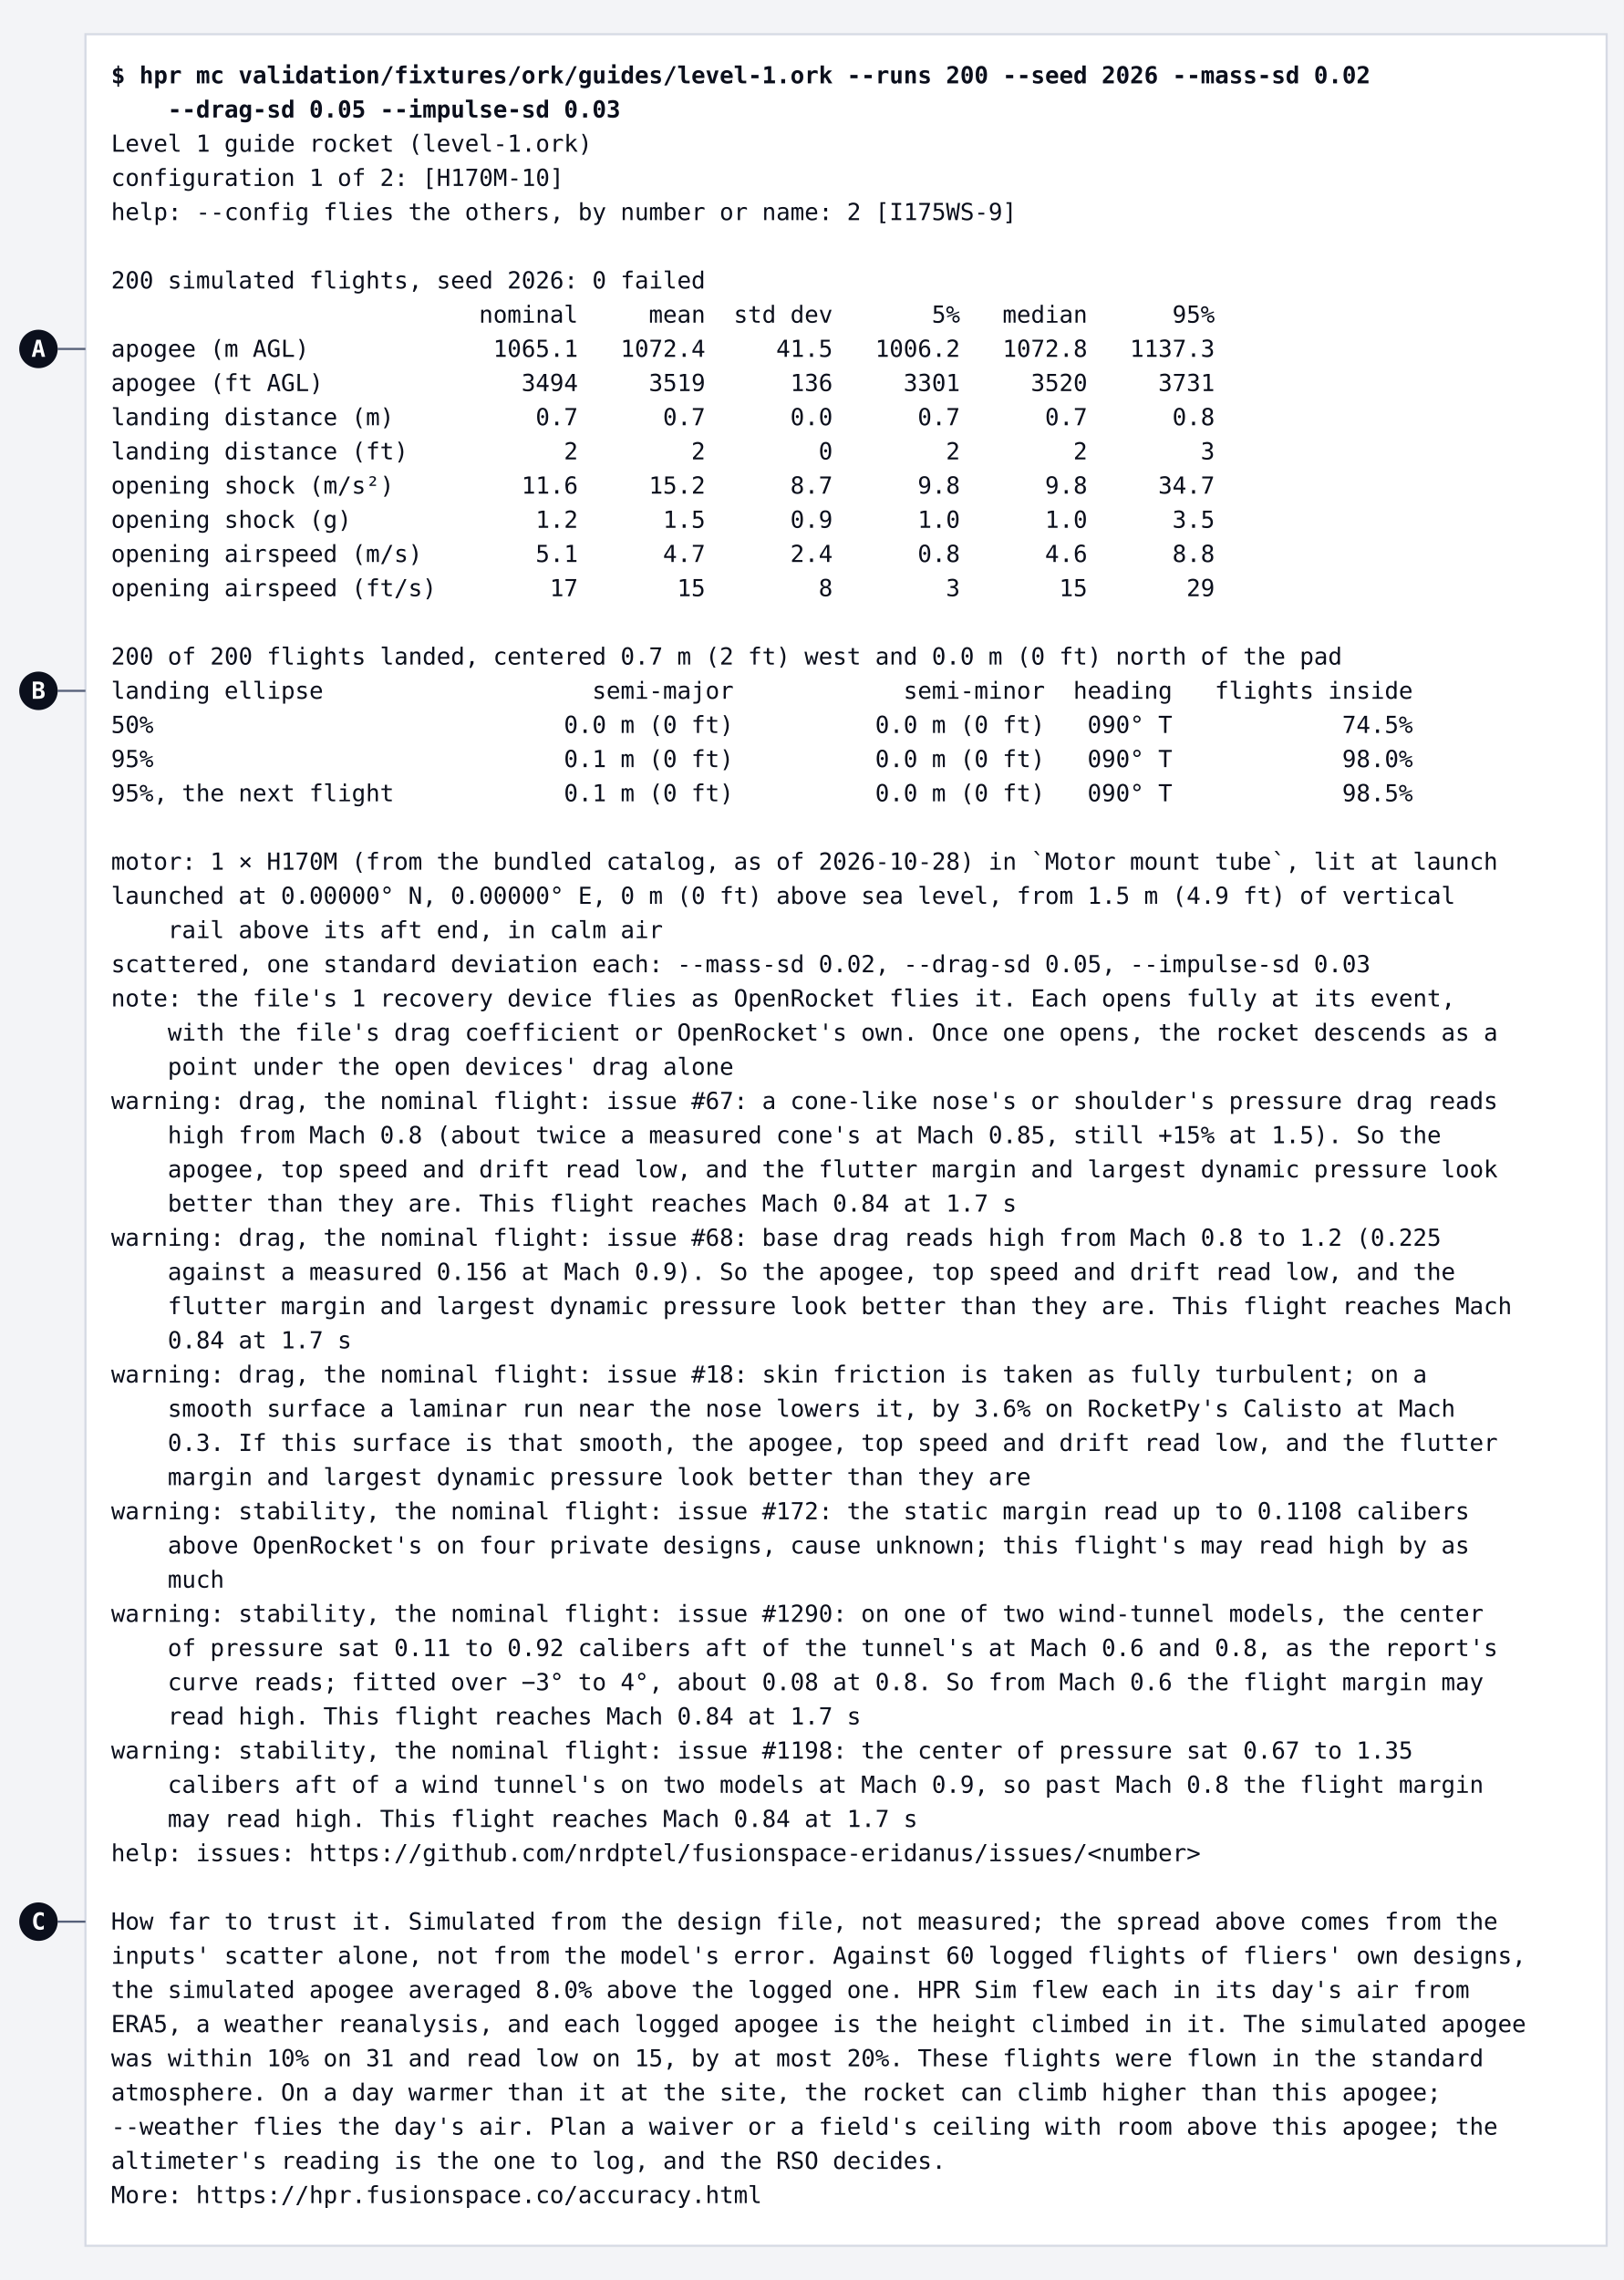
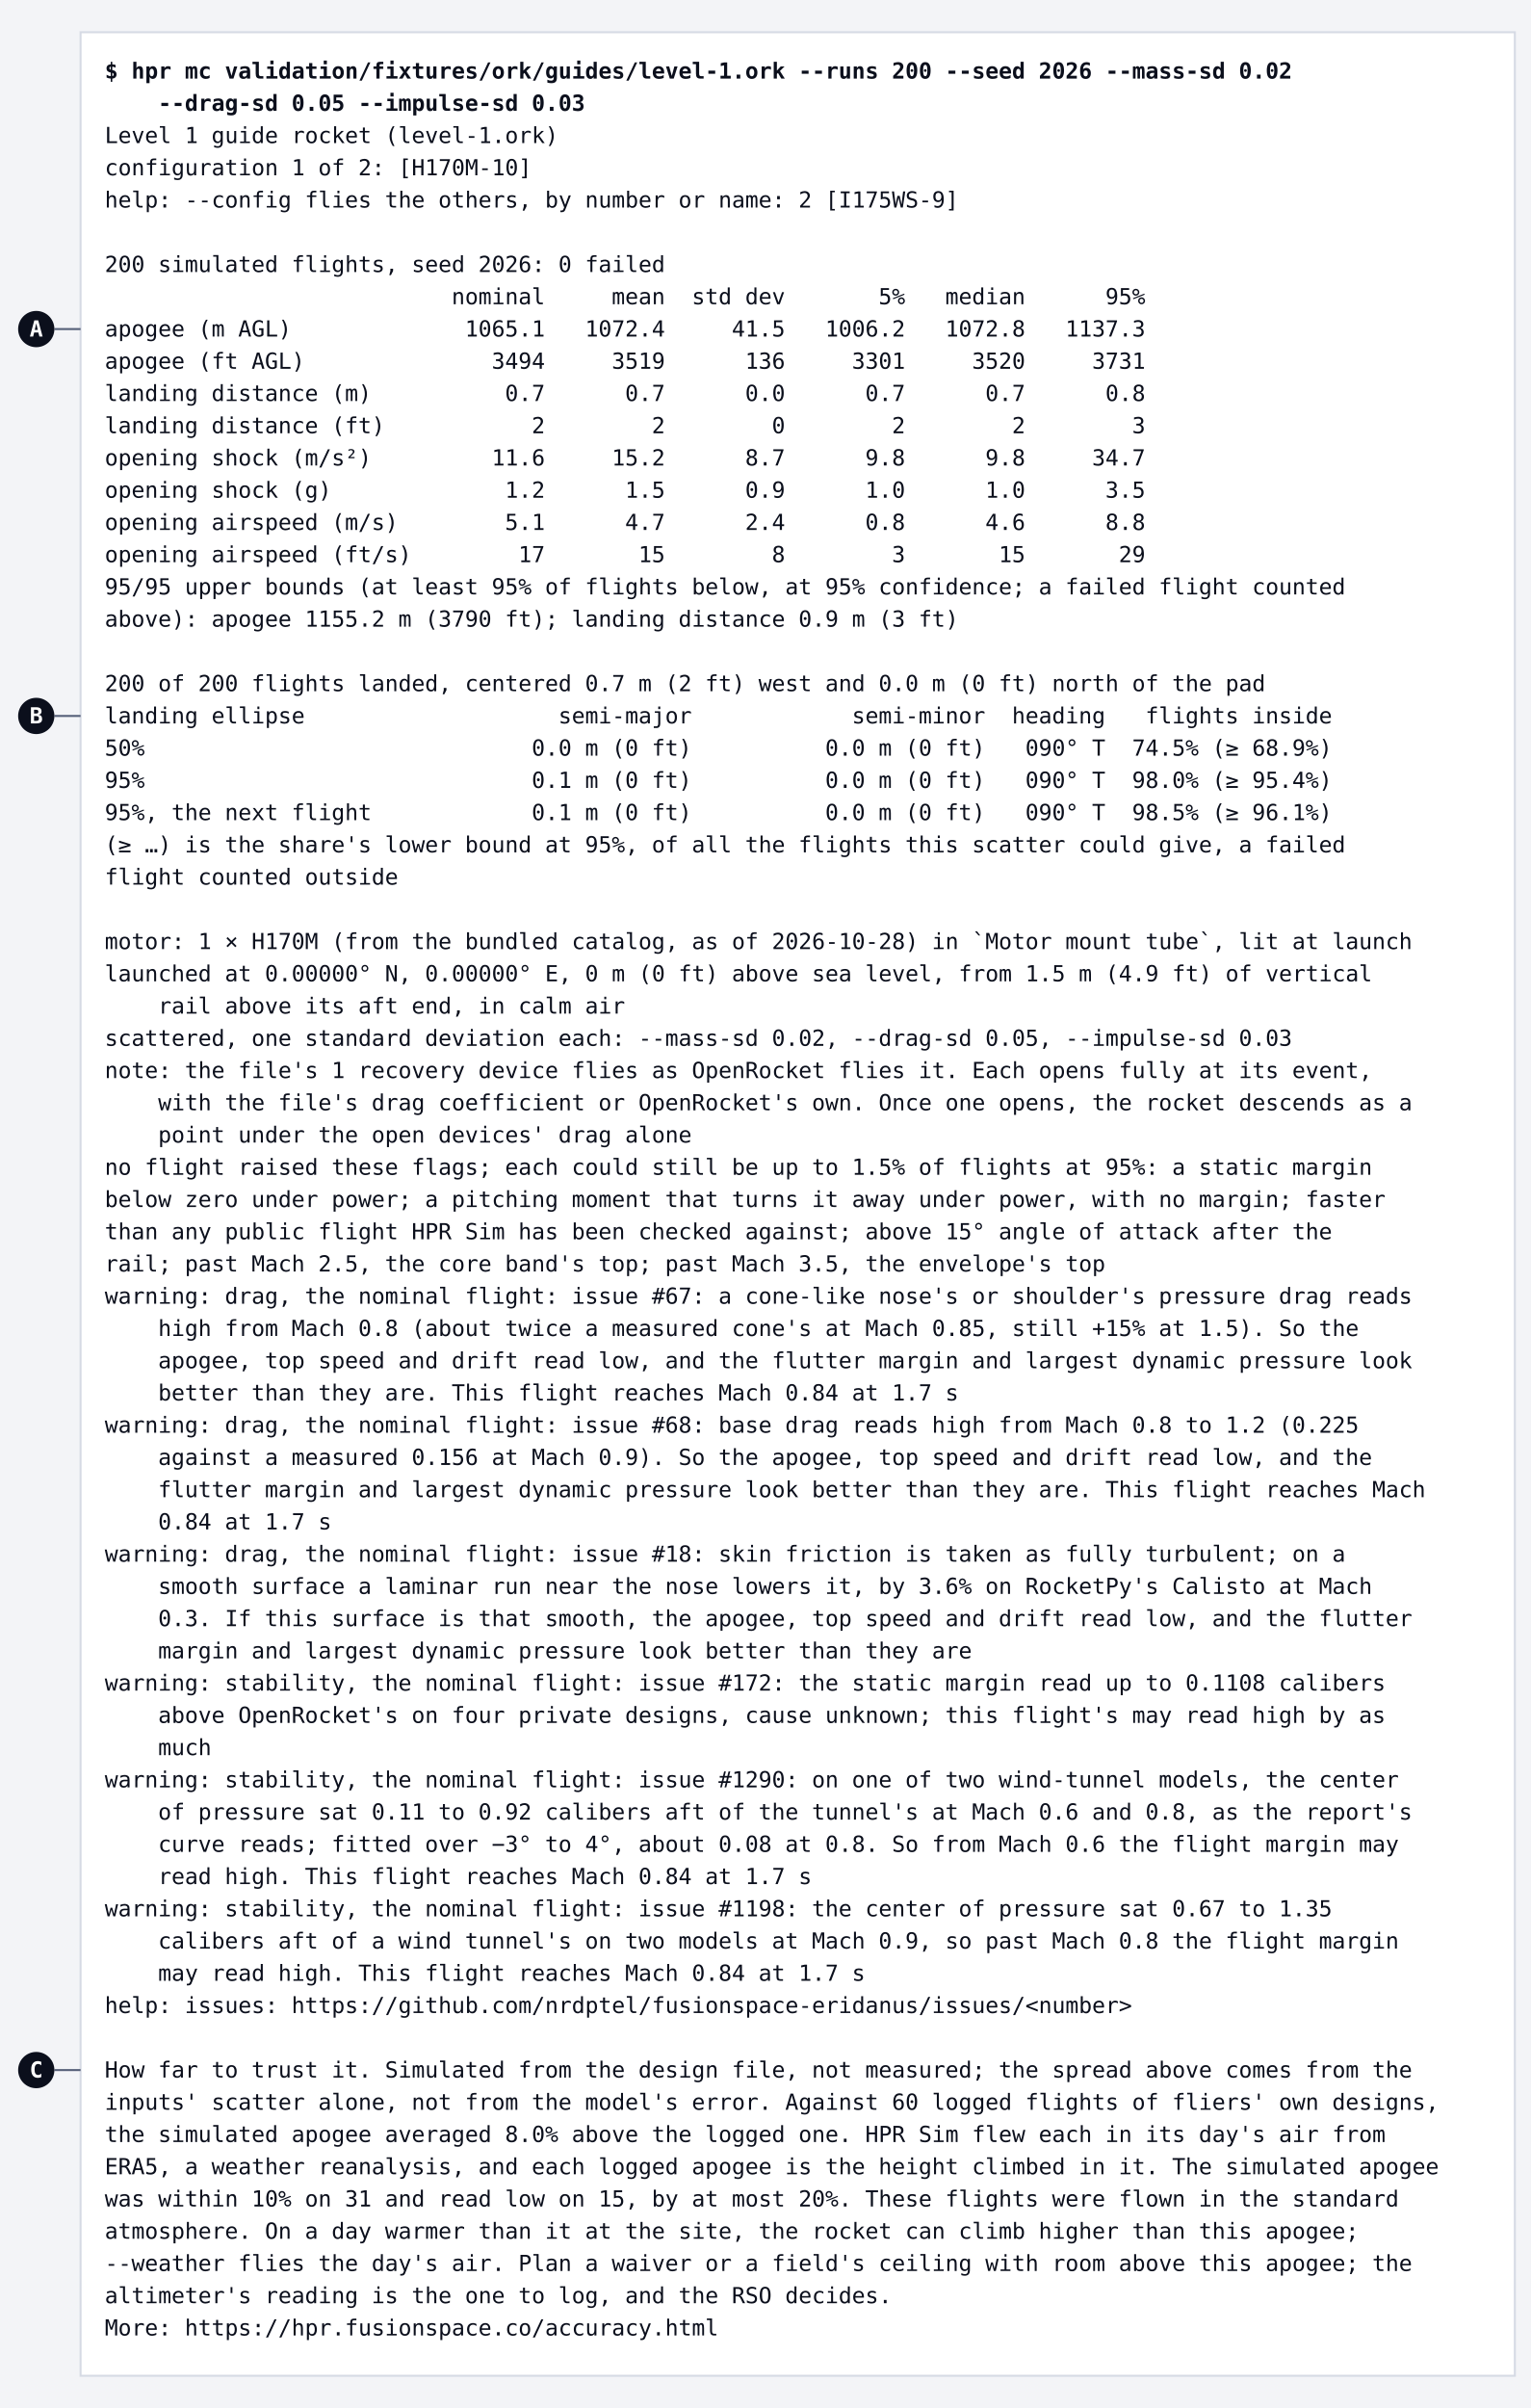
- <svg xmlns="http://www.w3.org/2000/svg" width="760" height="1067" viewBox="0 0 760 1067" font-family="'Cascadia Mono', ui-monospace, Menlo, Consolas, monospace" font-size="11" role="img" aria-labelledby="title" aria-describedby="desc">
-   <rect width="760" height="1067" fill="#F3F4F7" />
-   <rect x="40" y="16" width="712" height="1035" fill="#FFFFFF" stroke="#D6DAE4" stroke-width="1" />
+ <svg xmlns="http://www.w3.org/2000/svg" width="760" height="1195" viewBox="0 0 760 1195" font-family="'Cascadia Mono', ui-monospace, Menlo, Consolas, monospace" font-size="11" role="img" aria-labelledby="title" aria-describedby="desc">
+   <rect width="760" height="1195" fill="#F3F4F7" />
+   <rect x="40" y="16" width="712" height="1163" fill="#FFFFFF" stroke="#D6DAE4" stroke-width="1" />
  <text x="52" y="39" xml:space="preserve" font-weight="600" fill="#0B0F1C">$ hpr mc validation/fixtures/ork/guides/level-1.ork --runs 200 --seed 2026 --mass-sd 0.02</text>
  <text x="52" y="55" xml:space="preserve" font-weight="600" fill="#0B0F1C">    --drag-sd 0.05 --impulse-sd 0.03</text>
  <text x="52" y="71" xml:space="preserve" fill="#0B0F1C">Level 1 guide rocket (level-1.ork)</text>
  <text x="52" y="87" xml:space="preserve" fill="#0B0F1C">configuration 1 of 2: [H170M-10]</text>
  <text x="52" y="103" xml:space="preserve" fill="#0B0F1C">help: --config flies the others, by number or name: 2 [I175WS-9]</text>
  <text x="52" y="135" xml:space="preserve" fill="#0B0F1C">200 simulated flights, seed 2026: 0 failed</text>
  <text x="52" y="151" xml:space="preserve" fill="#0B0F1C">                          nominal     mean  std dev       5%   median      95%</text>
  <text x="52" y="167" xml:space="preserve" fill="#0B0F1C">apogee (m AGL)             1065.1   1072.4     41.5   1006.2   1072.8   1137.3</text>
  <text x="52" y="183" xml:space="preserve" fill="#0B0F1C">apogee (ft AGL)              3494     3519      136     3301     3520     3731</text>
  <text x="52" y="199" xml:space="preserve" fill="#0B0F1C">landing distance (m)          0.7      0.7      0.0      0.7      0.7      0.8</text>
  <text x="52" y="215" xml:space="preserve" fill="#0B0F1C">landing distance (ft)           2        2        0        2        2        3</text>
  <text x="52" y="231" xml:space="preserve" fill="#0B0F1C">opening shock (m/s²)         11.6     15.2      8.7      9.8      9.8     34.7</text>
  <text x="52" y="247" xml:space="preserve" fill="#0B0F1C">opening shock (g)             1.2      1.5      0.9      1.0      1.0      3.5</text>
  <text x="52" y="263" xml:space="preserve" fill="#0B0F1C">opening airspeed (m/s)        5.1      4.7      2.4      0.8      4.6      8.8</text>
  <text x="52" y="279" xml:space="preserve" fill="#0B0F1C">opening airspeed (ft/s)        17       15        8        3       15       29</text>
-   <text x="52" y="311" xml:space="preserve" fill="#0B0F1C">200 of 200 flights landed, centered 0.7 m (2 ft) west and 0.0 m (0 ft) north of the pad</text>
-   <text x="52" y="327" xml:space="preserve" fill="#0B0F1C">landing ellipse                   semi-major            semi-minor  heading   flights inside</text>
-   <text x="52" y="343" xml:space="preserve" fill="#0B0F1C">50%                             0.0 m (0 ft)          0.0 m (0 ft)   090° T            74.5%</text>
-   <text x="52" y="359" xml:space="preserve" fill="#0B0F1C">95%                             0.1 m (0 ft)          0.0 m (0 ft)   090° T            98.0%</text>
-   <text x="52" y="375" xml:space="preserve" fill="#0B0F1C">95%, the next flight            0.1 m (0 ft)          0.0 m (0 ft)   090° T            98.5%</text>
-   <text x="52" y="407" xml:space="preserve" fill="#0B0F1C">motor: 1 × H170M (from the bundled catalog, as of 2026-10-28) in `Motor mount tube`, lit at launch</text>
-   <text x="52" y="423" xml:space="preserve" fill="#0B0F1C">launched at 0.00000° N, 0.00000° E, 0 m (0 ft) above sea level, from 1.5 m (4.9 ft) of vertical</text>
-   <text x="52" y="439" xml:space="preserve" fill="#0B0F1C">    rail above its aft end, in calm air</text>
-   <text x="52" y="455" xml:space="preserve" fill="#0B0F1C">scattered, one standard deviation each: --mass-sd 0.02, --drag-sd 0.05, --impulse-sd 0.03</text>
-   <text x="52" y="471" xml:space="preserve" fill="#0B0F1C">note: the file's 1 recovery device flies as OpenRocket flies it. Each opens fully at its event,</text>
-   <text x="52" y="487" xml:space="preserve" fill="#0B0F1C">    with the file's drag coefficient or OpenRocket's own. Once one opens, the rocket descends as a</text>
-   <text x="52" y="503" xml:space="preserve" fill="#0B0F1C">    point under the open devices' drag alone</text>
-   <text x="52" y="519" xml:space="preserve" fill="#0B0F1C">warning: drag, the nominal flight: issue #67: a cone-like nose's or shoulder's pressure drag reads</text>
-   <text x="52" y="535" xml:space="preserve" fill="#0B0F1C">    high from Mach 0.8 (about twice a measured cone's at Mach 0.85, still +15% at 1.5). So the</text>
-   <text x="52" y="551" xml:space="preserve" fill="#0B0F1C">    apogee, top speed and drift read low, and the flutter margin and largest dynamic pressure look</text>
-   <text x="52" y="567" xml:space="preserve" fill="#0B0F1C">    better than they are. This flight reaches Mach 0.84 at 1.7 s</text>
-   <text x="52" y="583" xml:space="preserve" fill="#0B0F1C">warning: drag, the nominal flight: issue #68: base drag reads high from Mach 0.8 to 1.2 (0.225</text>
-   <text x="52" y="599" xml:space="preserve" fill="#0B0F1C">    against a measured 0.156 at Mach 0.9). So the apogee, top speed and drift read low, and the</text>
-   <text x="52" y="615" xml:space="preserve" fill="#0B0F1C">    flutter margin and largest dynamic pressure look better than they are. This flight reaches Mach</text>
-   <text x="52" y="631" xml:space="preserve" fill="#0B0F1C">    0.84 at 1.7 s</text>
-   <text x="52" y="647" xml:space="preserve" fill="#0B0F1C">warning: drag, the nominal flight: issue #18: skin friction is taken as fully turbulent; on a</text>
-   <text x="52" y="663" xml:space="preserve" fill="#0B0F1C">    smooth surface a laminar run near the nose lowers it, by 3.6% on RocketPy's Calisto at Mach</text>
-   <text x="52" y="679" xml:space="preserve" fill="#0B0F1C">    0.3. If this surface is that smooth, the apogee, top speed and drift read low, and the flutter</text>
-   <text x="52" y="695" xml:space="preserve" fill="#0B0F1C">    margin and largest dynamic pressure look better than they are</text>
-   <text x="52" y="711" xml:space="preserve" fill="#0B0F1C">warning: stability, the nominal flight: issue #172: the static margin read up to 0.1108 calibers</text>
-   <text x="52" y="727" xml:space="preserve" fill="#0B0F1C">    above OpenRocket's on four private designs, cause unknown; this flight's may read high by as</text>
-   <text x="52" y="743" xml:space="preserve" fill="#0B0F1C">    much</text>
-   <text x="52" y="759" xml:space="preserve" fill="#0B0F1C">warning: stability, the nominal flight: issue #1290: on one of two wind-tunnel models, the center</text>
-   <text x="52" y="775" xml:space="preserve" fill="#0B0F1C">    of pressure sat 0.11 to 0.92 calibers aft of the tunnel's at Mach 0.6 and 0.8, as the report's</text>
-   <text x="52" y="791" xml:space="preserve" fill="#0B0F1C">    curve reads; fitted over −3° to 4°, about 0.08 at 0.8. So from Mach 0.6 the flight margin may</text>
-   <text x="52" y="807" xml:space="preserve" fill="#0B0F1C">    read high. This flight reaches Mach 0.84 at 1.7 s</text>
-   <text x="52" y="823" xml:space="preserve" fill="#0B0F1C">warning: stability, the nominal flight: issue #1198: the center of pressure sat 0.67 to 1.35</text>
-   <text x="52" y="839" xml:space="preserve" fill="#0B0F1C">    calibers aft of a wind tunnel's on two models at Mach 0.9, so past Mach 0.8 the flight margin</text>
-   <text x="52" y="855" xml:space="preserve" fill="#0B0F1C">    may read high. This flight reaches Mach 0.84 at 1.7 s</text>
-   <text x="52" y="871" xml:space="preserve" fill="#0B0F1C">help: issues: https://github.com/nrdptel/fusionspace-eridanus/issues/&lt;number&gt;</text>
-   <text x="52" y="903" xml:space="preserve" fill="#0B0F1C">How far to trust it. Simulated from the design file, not measured; the spread above comes from the</text>
-   <text x="52" y="919" xml:space="preserve" fill="#0B0F1C">inputs' scatter alone, not from the model's error. Against 60 logged flights of fliers' own designs,</text>
-   <text x="52" y="935" xml:space="preserve" fill="#0B0F1C">the simulated apogee averaged 8.0% above the logged one. HPR Sim flew each in its day's air from</text>
-   <text x="52" y="951" xml:space="preserve" fill="#0B0F1C">ERA5, a weather reanalysis, and each logged apogee is the height climbed in it. The simulated apogee</text>
-   <text x="52" y="967" xml:space="preserve" fill="#0B0F1C">was within 10% on 31 and read low on 15, by at most 20%. These flights were flown in the standard</text>
-   <text x="52" y="983" xml:space="preserve" fill="#0B0F1C">atmosphere. On a day warmer than it at the site, the rocket can climb higher than this apogee;</text>
-   <text x="52" y="999" xml:space="preserve" fill="#0B0F1C">--weather flies the day's air. Plan a waiver or a field's ceiling with room above this apogee; the</text>
-   <text x="52" y="1015" xml:space="preserve" fill="#0B0F1C">altimeter's reading is the one to log, and the RSO decides.</text>
-   <text x="52" y="1031" xml:space="preserve" fill="#0B0F1C">More: https://hpr.fusionspace.co/accuracy.html</text>
+   <text x="52" y="295" xml:space="preserve" fill="#0B0F1C">95/95 upper bounds (at least 95% of flights below, at 95% confidence; a failed flight counted</text>
+   <text x="52" y="311" xml:space="preserve" fill="#0B0F1C">above): apogee 1155.2 m (3790 ft); landing distance 0.9 m (3 ft)</text>
+   <text x="52" y="343" xml:space="preserve" fill="#0B0F1C">200 of 200 flights landed, centered 0.7 m (2 ft) west and 0.0 m (0 ft) north of the pad</text>
+   <text x="52" y="359" xml:space="preserve" fill="#0B0F1C">landing ellipse                   semi-major            semi-minor  heading   flights inside</text>
+   <text x="52" y="375" xml:space="preserve" fill="#0B0F1C">50%                             0.0 m (0 ft)          0.0 m (0 ft)   090° T  74.5% (≥ 68.9%)</text>
+   <text x="52" y="391" xml:space="preserve" fill="#0B0F1C">95%                             0.1 m (0 ft)          0.0 m (0 ft)   090° T  98.0% (≥ 95.4%)</text>
+   <text x="52" y="407" xml:space="preserve" fill="#0B0F1C">95%, the next flight            0.1 m (0 ft)          0.0 m (0 ft)   090° T  98.5% (≥ 96.1%)</text>
+   <text x="52" y="423" xml:space="preserve" fill="#0B0F1C">(≥ …) is the share's lower bound at 95%, of all the flights this scatter could give, a failed</text>
+   <text x="52" y="439" xml:space="preserve" fill="#0B0F1C">flight counted outside</text>
+   <text x="52" y="471" xml:space="preserve" fill="#0B0F1C">motor: 1 × H170M (from the bundled catalog, as of 2026-10-28) in `Motor mount tube`, lit at launch</text>
+   <text x="52" y="487" xml:space="preserve" fill="#0B0F1C">launched at 0.00000° N, 0.00000° E, 0 m (0 ft) above sea level, from 1.5 m (4.9 ft) of vertical</text>
+   <text x="52" y="503" xml:space="preserve" fill="#0B0F1C">    rail above its aft end, in calm air</text>
+   <text x="52" y="519" xml:space="preserve" fill="#0B0F1C">scattered, one standard deviation each: --mass-sd 0.02, --drag-sd 0.05, --impulse-sd 0.03</text>
+   <text x="52" y="535" xml:space="preserve" fill="#0B0F1C">note: the file's 1 recovery device flies as OpenRocket flies it. Each opens fully at its event,</text>
+   <text x="52" y="551" xml:space="preserve" fill="#0B0F1C">    with the file's drag coefficient or OpenRocket's own. Once one opens, the rocket descends as a</text>
+   <text x="52" y="567" xml:space="preserve" fill="#0B0F1C">    point under the open devices' drag alone</text>
+   <text x="52" y="583" xml:space="preserve" fill="#0B0F1C">no flight raised these flags; each could still be up to 1.5% of flights at 95%: a static margin</text>
+   <text x="52" y="599" xml:space="preserve" fill="#0B0F1C">below zero under power; a pitching moment that turns it away under power, with no margin; faster</text>
+   <text x="52" y="615" xml:space="preserve" fill="#0B0F1C">than any public flight HPR Sim has been checked against; above 15° angle of attack after the</text>
+   <text x="52" y="631" xml:space="preserve" fill="#0B0F1C">rail; past Mach 2.5, the core band's top; past Mach 3.5, the envelope's top</text>
+   <text x="52" y="647" xml:space="preserve" fill="#0B0F1C">warning: drag, the nominal flight: issue #67: a cone-like nose's or shoulder's pressure drag reads</text>
+   <text x="52" y="663" xml:space="preserve" fill="#0B0F1C">    high from Mach 0.8 (about twice a measured cone's at Mach 0.85, still +15% at 1.5). So the</text>
+   <text x="52" y="679" xml:space="preserve" fill="#0B0F1C">    apogee, top speed and drift read low, and the flutter margin and largest dynamic pressure look</text>
+   <text x="52" y="695" xml:space="preserve" fill="#0B0F1C">    better than they are. This flight reaches Mach 0.84 at 1.7 s</text>
+   <text x="52" y="711" xml:space="preserve" fill="#0B0F1C">warning: drag, the nominal flight: issue #68: base drag reads high from Mach 0.8 to 1.2 (0.225</text>
+   <text x="52" y="727" xml:space="preserve" fill="#0B0F1C">    against a measured 0.156 at Mach 0.9). So the apogee, top speed and drift read low, and the</text>
+   <text x="52" y="743" xml:space="preserve" fill="#0B0F1C">    flutter margin and largest dynamic pressure look better than they are. This flight reaches Mach</text>
+   <text x="52" y="759" xml:space="preserve" fill="#0B0F1C">    0.84 at 1.7 s</text>
+   <text x="52" y="775" xml:space="preserve" fill="#0B0F1C">warning: drag, the nominal flight: issue #18: skin friction is taken as fully turbulent; on a</text>
+   <text x="52" y="791" xml:space="preserve" fill="#0B0F1C">    smooth surface a laminar run near the nose lowers it, by 3.6% on RocketPy's Calisto at Mach</text>
+   <text x="52" y="807" xml:space="preserve" fill="#0B0F1C">    0.3. If this surface is that smooth, the apogee, top speed and drift read low, and the flutter</text>
+   <text x="52" y="823" xml:space="preserve" fill="#0B0F1C">    margin and largest dynamic pressure look better than they are</text>
+   <text x="52" y="839" xml:space="preserve" fill="#0B0F1C">warning: stability, the nominal flight: issue #172: the static margin read up to 0.1108 calibers</text>
+   <text x="52" y="855" xml:space="preserve" fill="#0B0F1C">    above OpenRocket's on four private designs, cause unknown; this flight's may read high by as</text>
+   <text x="52" y="871" xml:space="preserve" fill="#0B0F1C">    much</text>
+   <text x="52" y="887" xml:space="preserve" fill="#0B0F1C">warning: stability, the nominal flight: issue #1290: on one of two wind-tunnel models, the center</text>
+   <text x="52" y="903" xml:space="preserve" fill="#0B0F1C">    of pressure sat 0.11 to 0.92 calibers aft of the tunnel's at Mach 0.6 and 0.8, as the report's</text>
+   <text x="52" y="919" xml:space="preserve" fill="#0B0F1C">    curve reads; fitted over −3° to 4°, about 0.08 at 0.8. So from Mach 0.6 the flight margin may</text>
+   <text x="52" y="935" xml:space="preserve" fill="#0B0F1C">    read high. This flight reaches Mach 0.84 at 1.7 s</text>
+   <text x="52" y="951" xml:space="preserve" fill="#0B0F1C">warning: stability, the nominal flight: issue #1198: the center of pressure sat 0.67 to 1.35</text>
+   <text x="52" y="967" xml:space="preserve" fill="#0B0F1C">    calibers aft of a wind tunnel's on two models at Mach 0.9, so past Mach 0.8 the flight margin</text>
+   <text x="52" y="983" xml:space="preserve" fill="#0B0F1C">    may read high. This flight reaches Mach 0.84 at 1.7 s</text>
+   <text x="52" y="999" xml:space="preserve" fill="#0B0F1C">help: issues: https://github.com/nrdptel/fusionspace-eridanus/issues/&lt;number&gt;</text>
+   <text x="52" y="1031" xml:space="preserve" fill="#0B0F1C">How far to trust it. Simulated from the design file, not measured; the spread above comes from the</text>
+   <text x="52" y="1047" xml:space="preserve" fill="#0B0F1C">inputs' scatter alone, not from the model's error. Against 60 logged flights of fliers' own designs,</text>
+   <text x="52" y="1063" xml:space="preserve" fill="#0B0F1C">the simulated apogee averaged 8.0% above the logged one. HPR Sim flew each in its day's air from</text>
+   <text x="52" y="1079" xml:space="preserve" fill="#0B0F1C">ERA5, a weather reanalysis, and each logged apogee is the height climbed in it. The simulated apogee</text>
+   <text x="52" y="1095" xml:space="preserve" fill="#0B0F1C">was within 10% on 31 and read low on 15, by at most 20%. These flights were flown in the standard</text>
+   <text x="52" y="1111" xml:space="preserve" fill="#0B0F1C">atmosphere. On a day warmer than it at the site, the rocket can climb higher than this apogee;</text>
+   <text x="52" y="1127" xml:space="preserve" fill="#0B0F1C">--weather flies the day's air. Plan a waiver or a field's ceiling with room above this apogee; the</text>
+   <text x="52" y="1143" xml:space="preserve" fill="#0B0F1C">altimeter's reading is the one to log, and the RSO decides.</text>
+   <text x="52" y="1159" xml:space="preserve" fill="#0B0F1C">More: https://hpr.fusionspace.co/accuracy.html</text>
  <line x1="27" y1="163.3" x2="40" y2="163.3" stroke="#566079" stroke-width="1" />
  <circle cx="18" cy="163.3" r="9" fill="#0B0F1C" />
  <text x="18" y="167.0" text-anchor="middle" font-weight="600" fill="#FFFFFF">A</text>
-   <line x1="27" y1="323.3" x2="40" y2="323.3" stroke="#566079" stroke-width="1" />
-   <circle cx="18" cy="323.3" r="9" fill="#0B0F1C" />
-   <text x="18" y="327.0" text-anchor="middle" font-weight="600" fill="#FFFFFF">B</text>
-   <line x1="27" y1="899.3" x2="40" y2="899.3" stroke="#566079" stroke-width="1" />
-   <circle cx="18" cy="899.3" r="9" fill="#0B0F1C" />
-   <text x="18" y="903.0" text-anchor="middle" font-weight="600" fill="#FFFFFF">C</text>
+   <line x1="27" y1="355.3" x2="40" y2="355.3" stroke="#566079" stroke-width="1" />
+   <circle cx="18" cy="355.3" r="9" fill="#0B0F1C" />
+   <text x="18" y="359.0" text-anchor="middle" font-weight="600" fill="#FFFFFF">B</text>
+   <line x1="27" y1="1027.3" x2="40" y2="1027.3" stroke="#566079" stroke-width="1" />
+   <circle cx="18" cy="1027.3" r="9" fill="#0B0F1C" />
+   <text x="18" y="1031.0" text-anchor="middle" font-weight="600" fill="#FFFFFF">C</text>
</svg>
